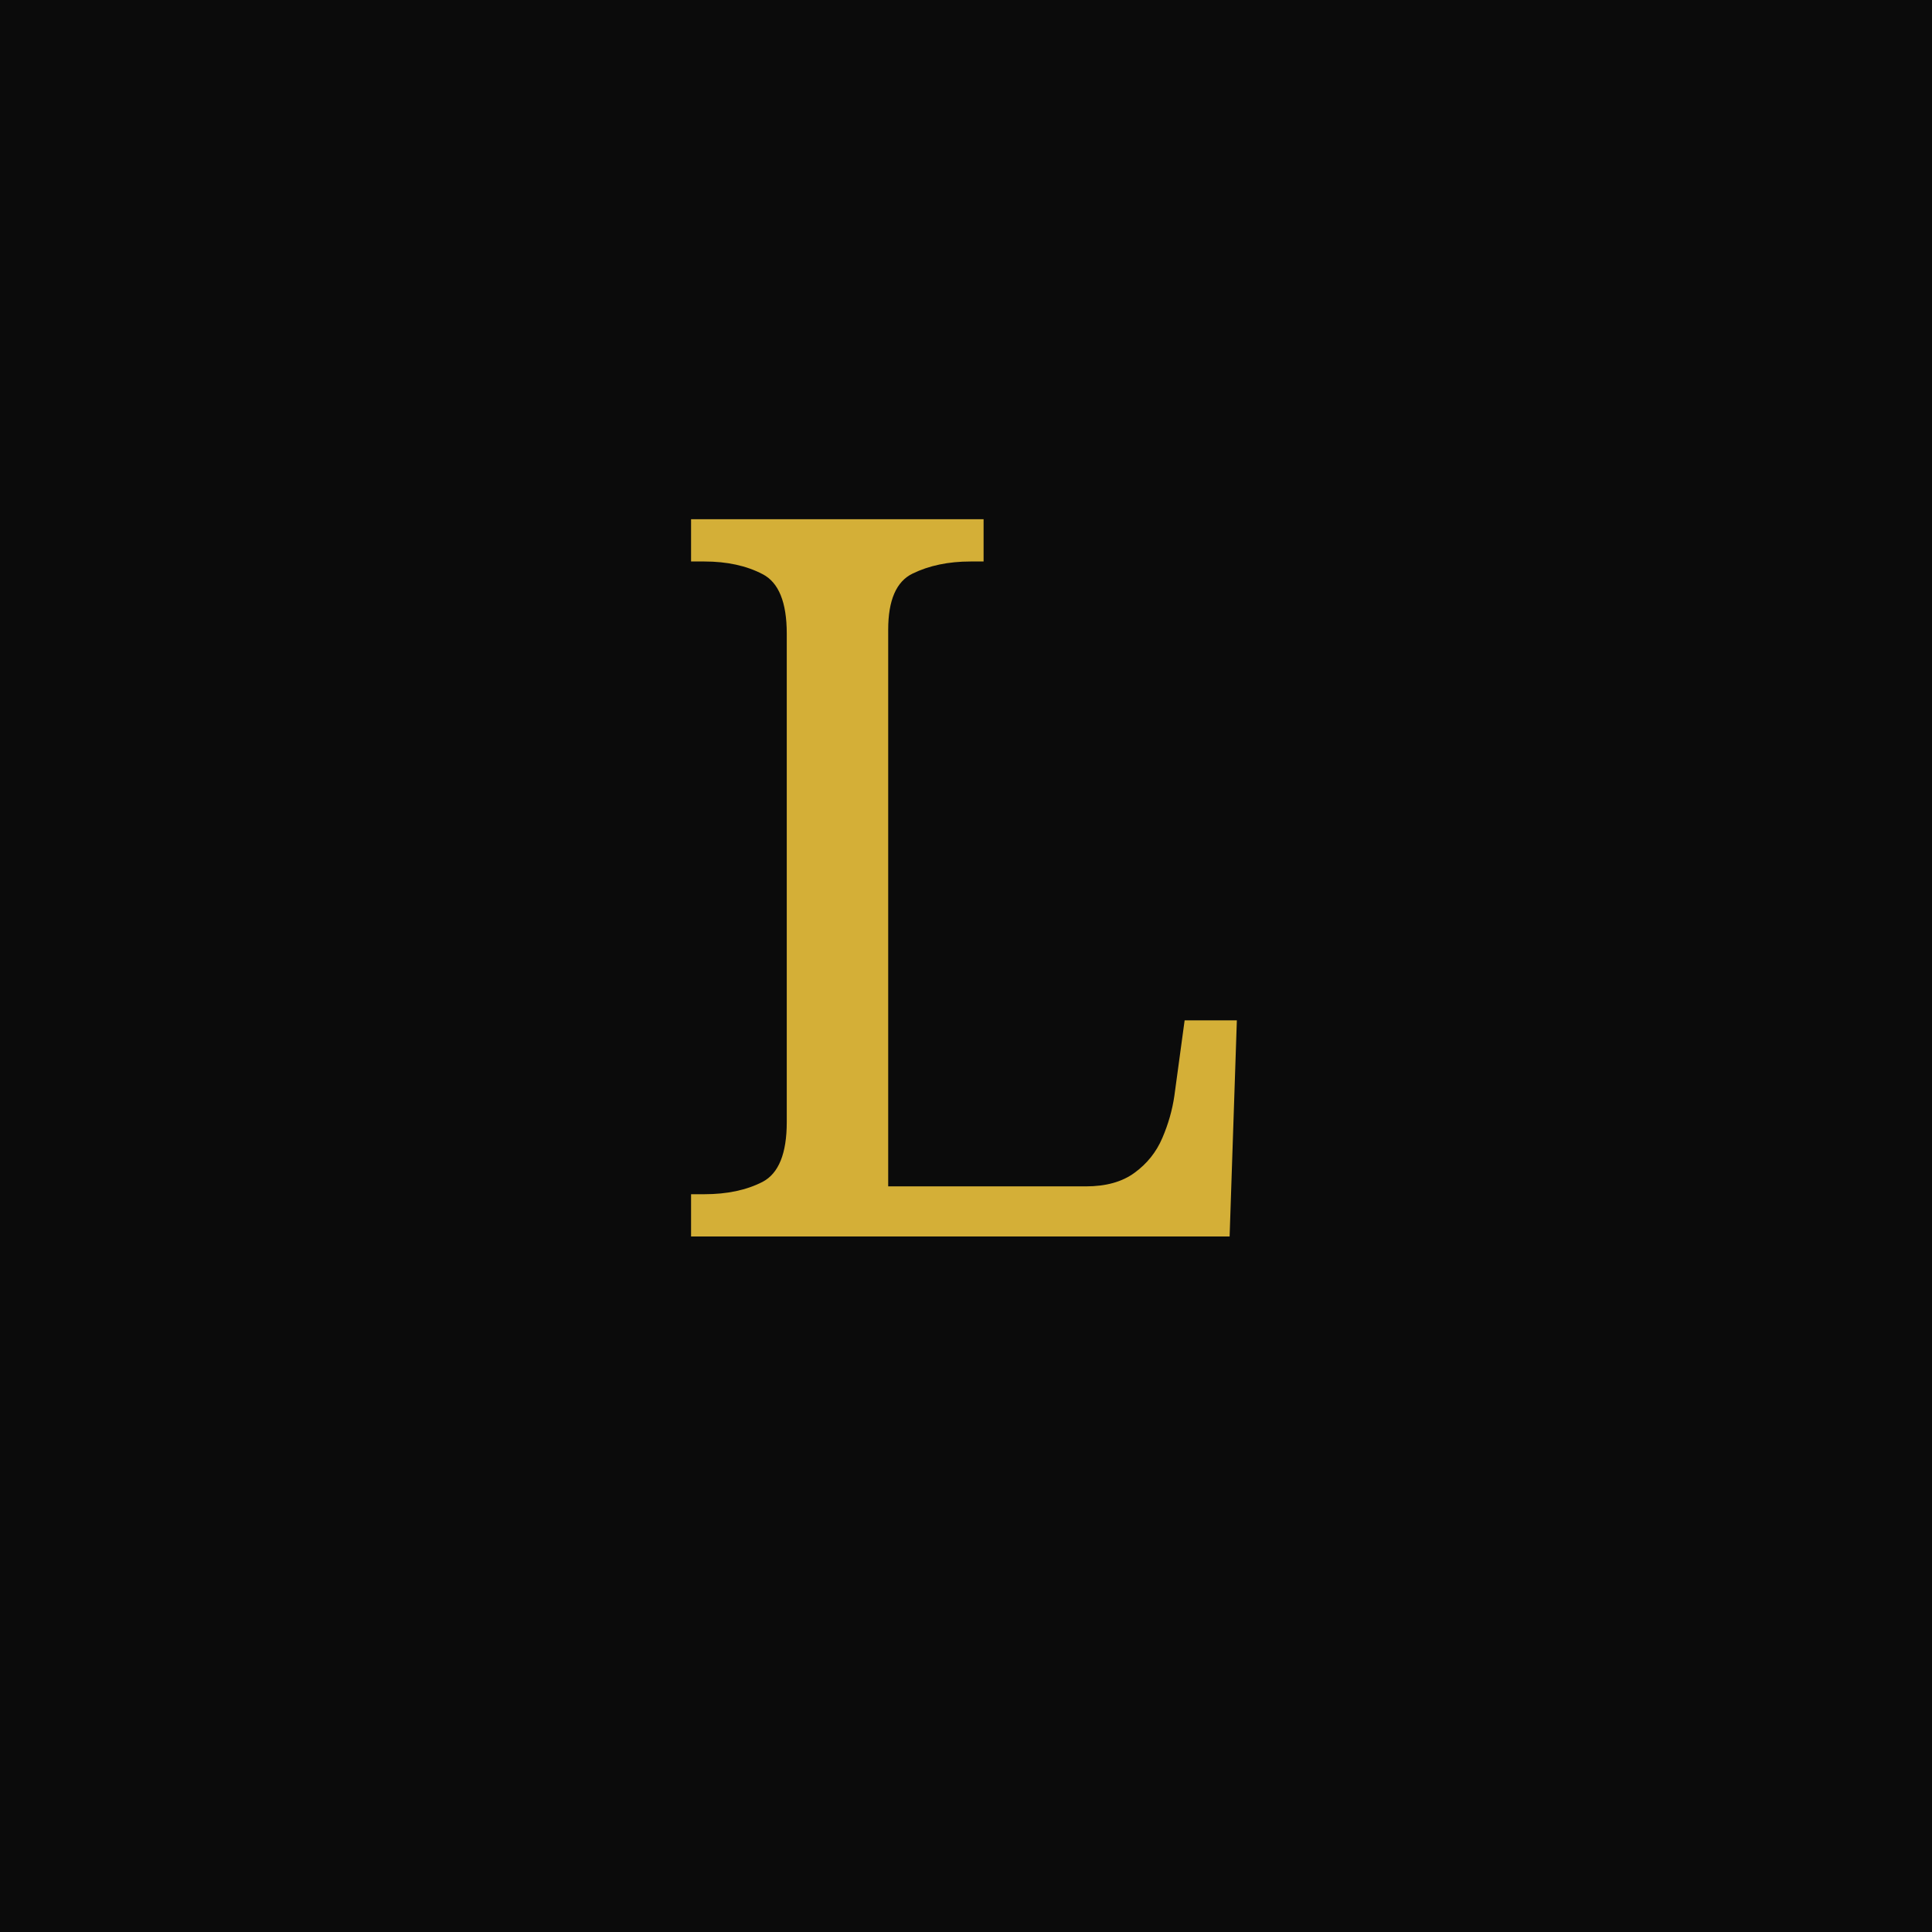
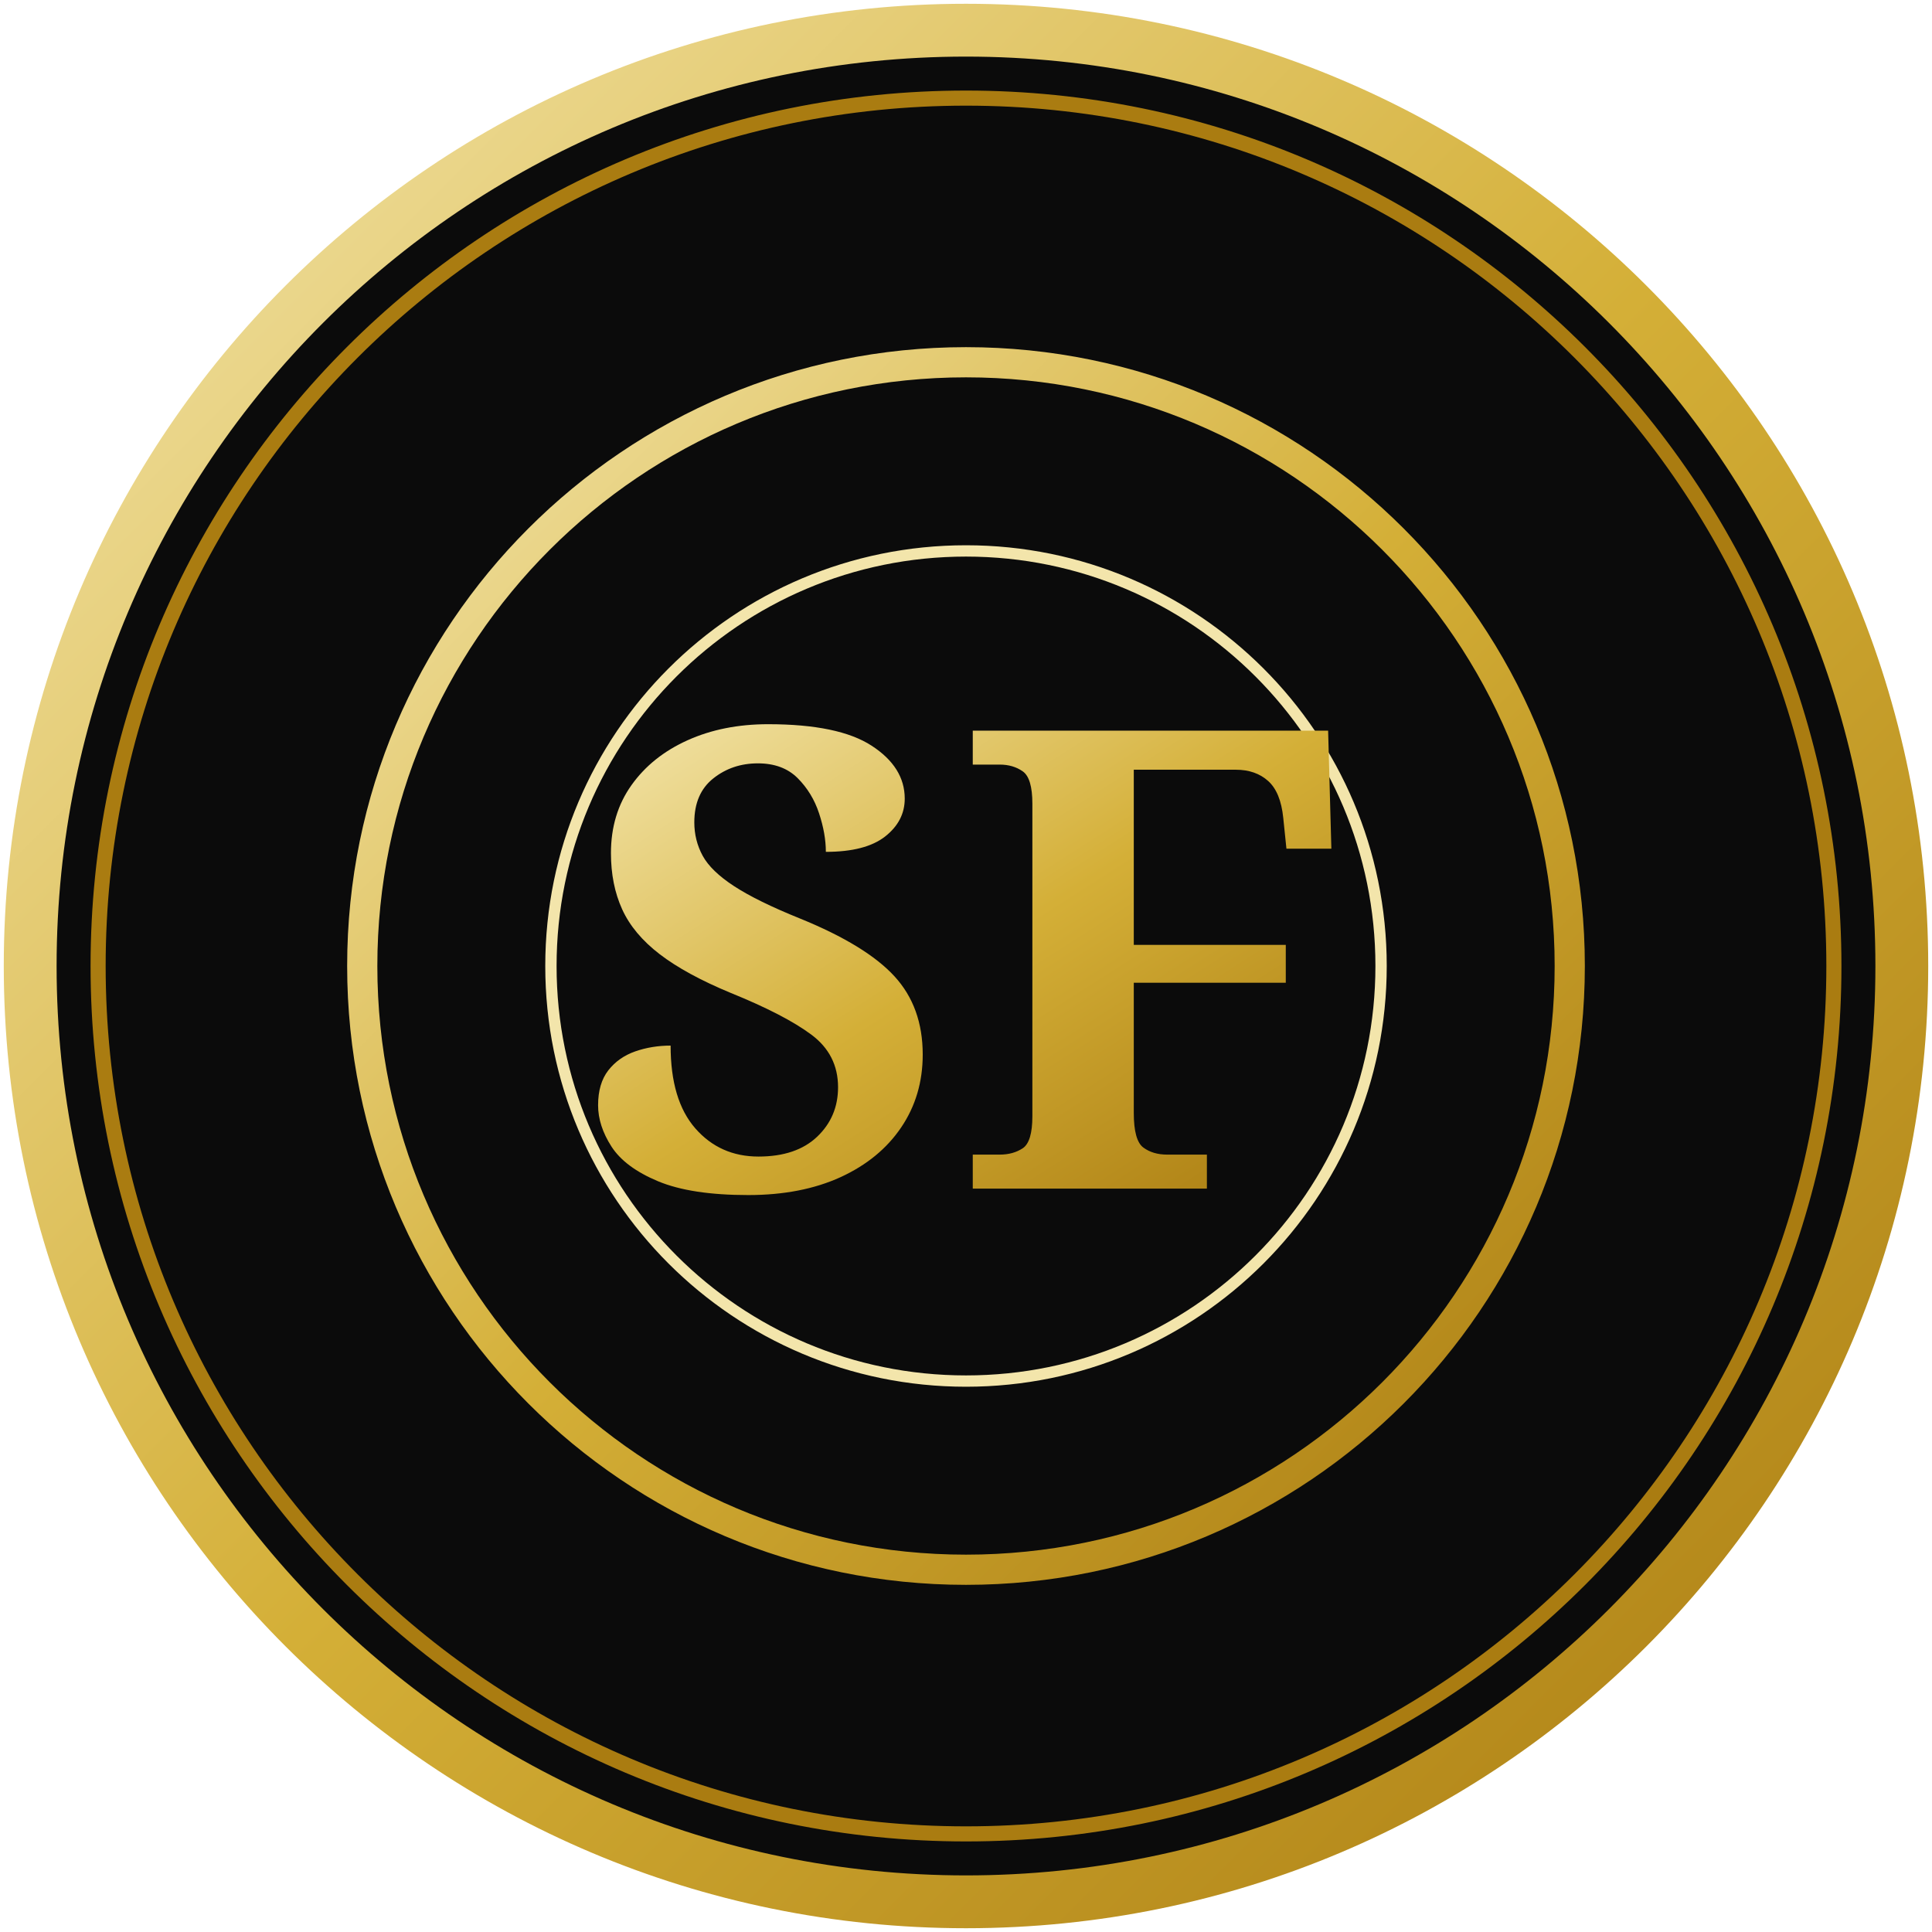
- <svg xmlns="http://www.w3.org/2000/svg" viewBox="0 0 100 100">
-   <rect width="100" height="100" fill="#0B0B0B" />
-   <text x="50" y="64" font-family="Playfair Display, serif" font-size="52" fill="#D4AF37" text-anchor="middle">L</text>
+ <svg xmlns="http://www.w3.org/2000/svg" viewBox="0 0 512 512" width="512" height="512">
+   <defs>
+     <linearGradient id="goldGrad" x1="0%" y1="0%" x2="100%" y2="100%">
+       <stop offset="0%" stop-color="#F3E5AB" />
+       <stop offset="50%" stop-color="#D4AF37" />
+       <stop offset="100%" stop-color="#AA7C11" />
+     </linearGradient>
+   </defs>
+   <circle cx="256" cy="256" r="248" fill="#0B0B0B" stroke="url(#goldGrad)" stroke-width="14" />
+   <circle cx="256" cy="256" r="230" fill="none" stroke="#AA7C11" stroke-width="4" />
+   <circle cx="256" cy="256" r="160" fill="none" stroke="url(#goldGrad)" stroke-width="8" />
+   <circle cx="256" cy="256" r="110" fill="none" stroke="#F3E5AB" stroke-width="3" />
+   <text x="256" y="315" font-family="Georgia, 'Playfair Display', serif" font-size="170" font-weight="bold" fill="url(#goldGrad)" text-anchor="middle">SF</text>
</svg>
